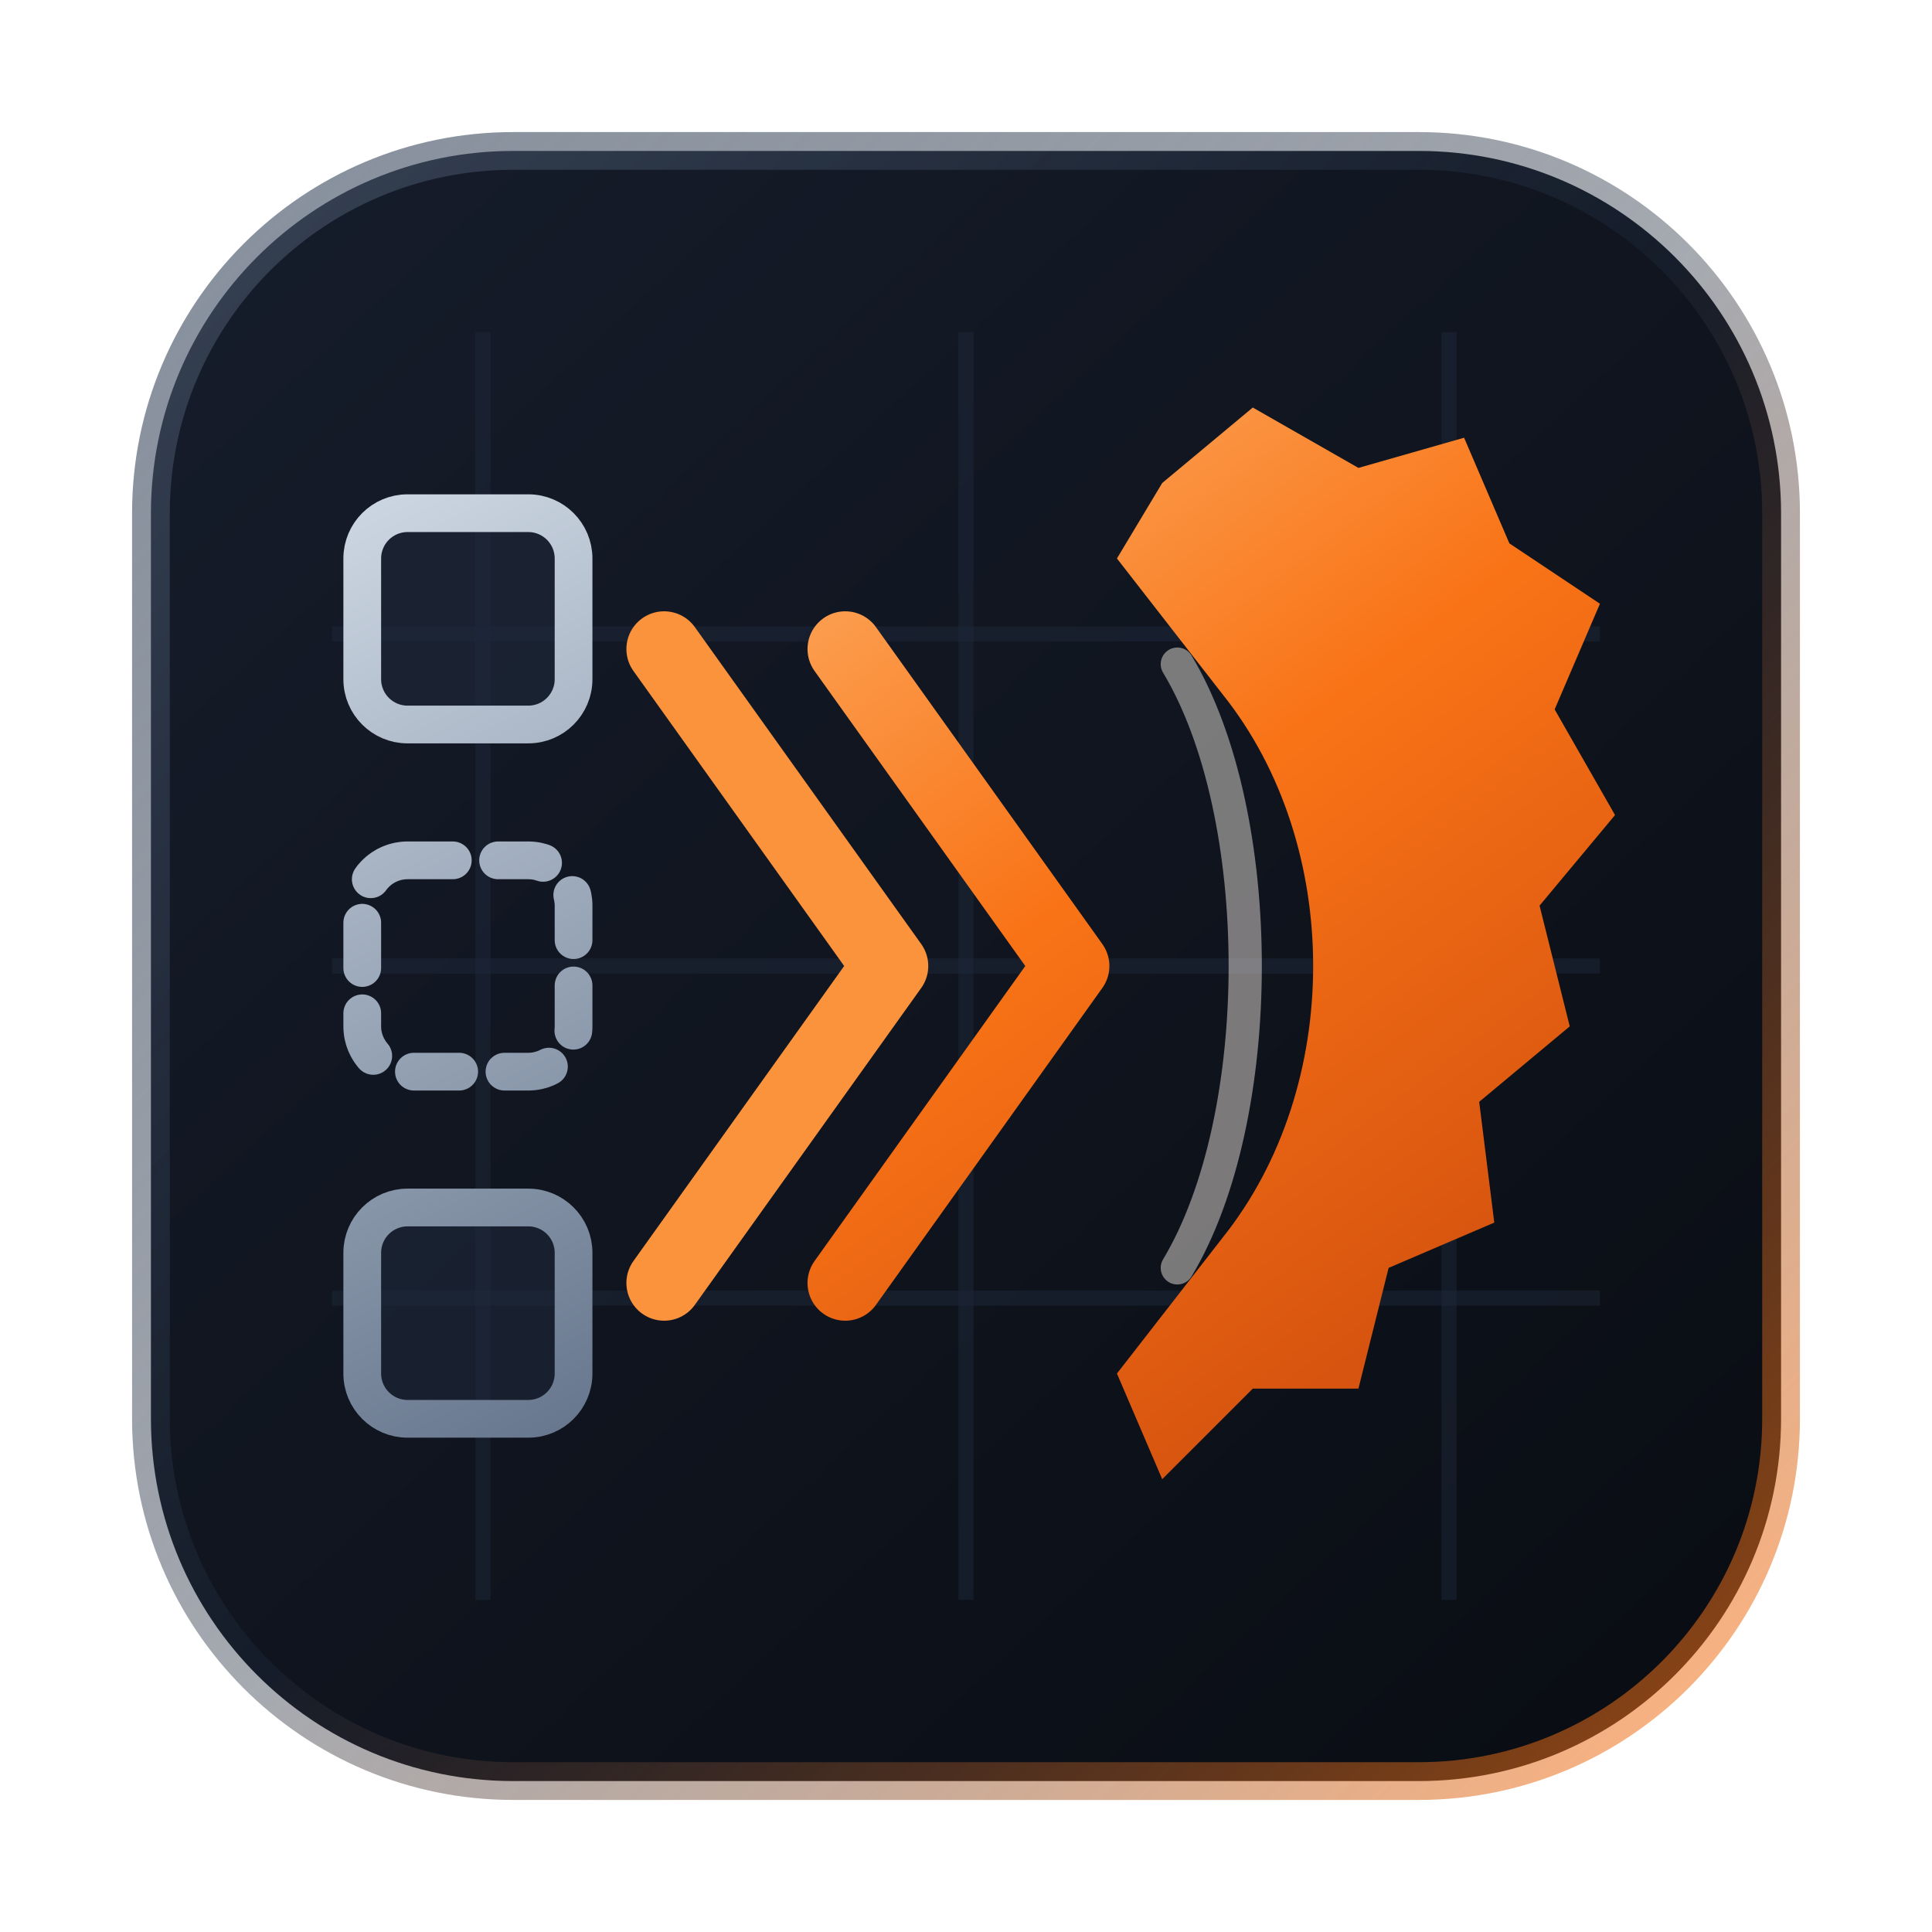
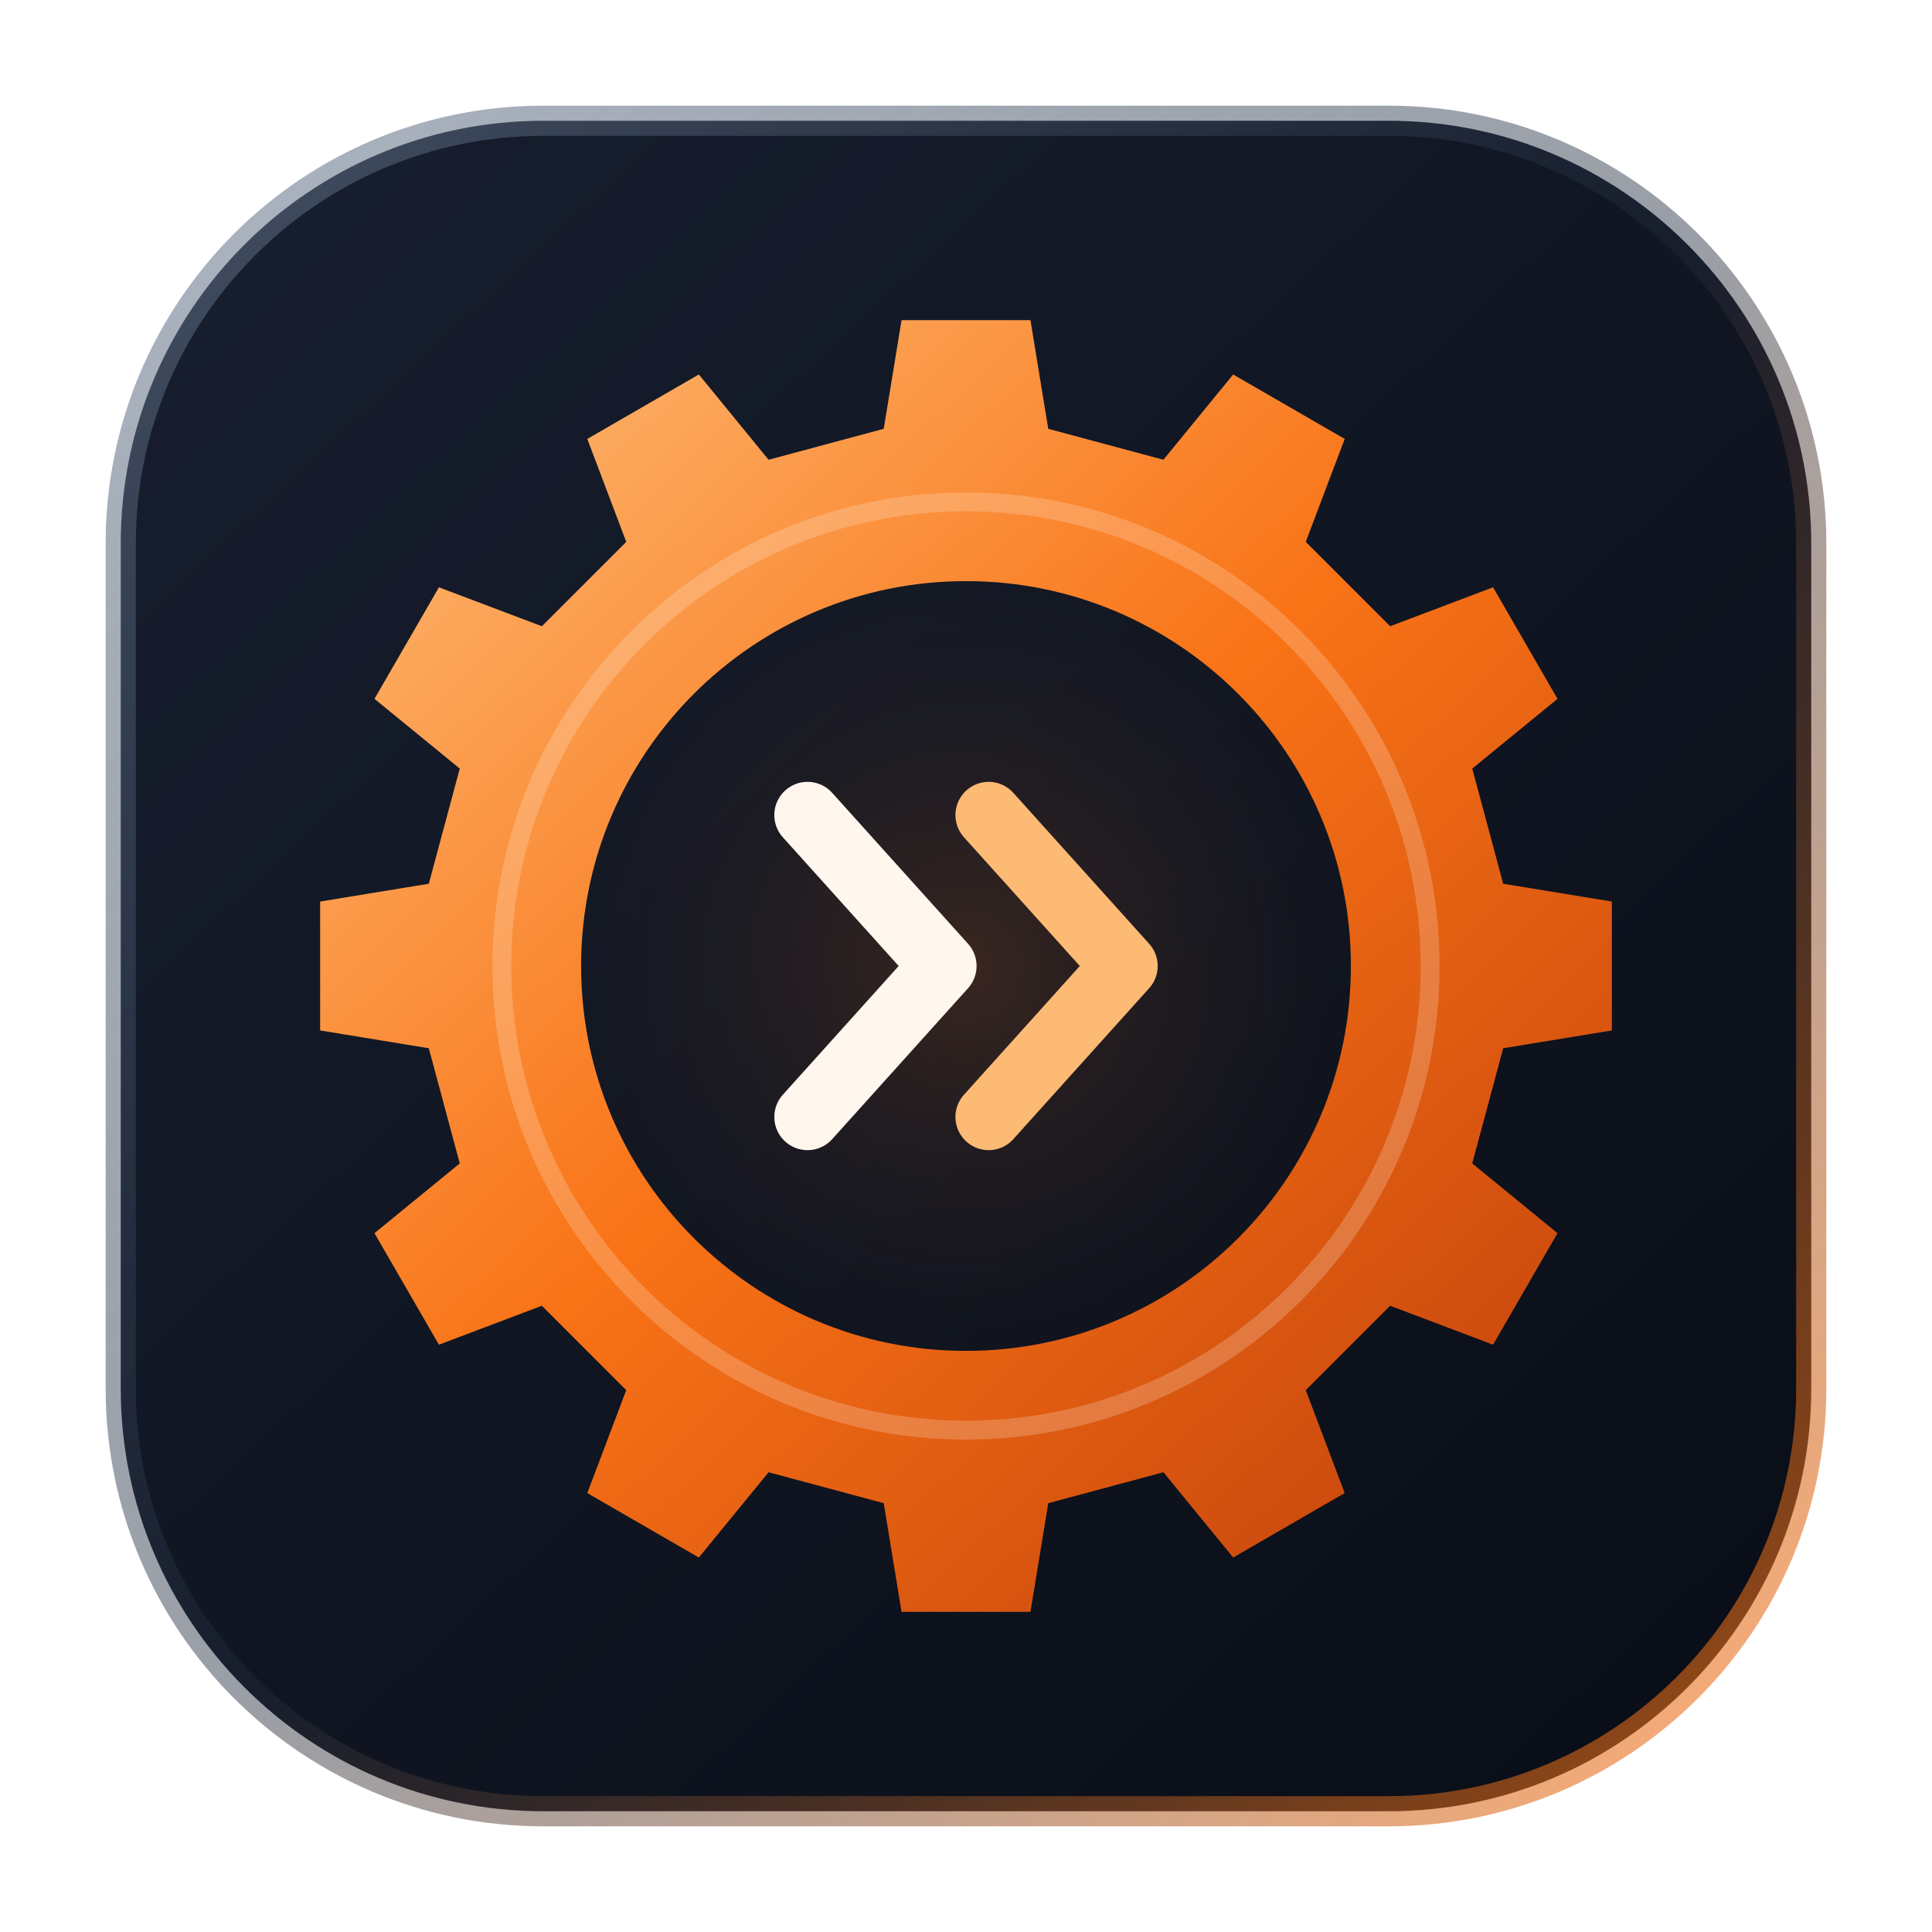
<svg xmlns="http://www.w3.org/2000/svg" viewBox="0 0 128 128" fill="none">
  <defs>
    <linearGradient id="bg" x1="12" y1="8" x2="116" y2="120" gradientUnits="userSpaceOnUse">
-       <stop offset="0%" stop-color="#161D2B" />
-       <stop offset="100%" stop-color="#090C12" />
+       <stop offset="0%" stop-color="#171E2E" />
+       <stop offset="100%" stop-color="#090D16" />
    </linearGradient>
-     <linearGradient id="rim" x1="14" y1="14" x2="114" y2="114" gradientUnits="userSpaceOnUse">
-       <stop offset="0%" stop-color="#475569" stop-opacity="0.65" />
-       <stop offset="50%" stop-color="#1E293B" stop-opacity="0.4" />
-       <stop offset="100%" stop-color="#F97316" stop-opacity="0.55" />
+     <linearGradient id="rim" x1="12" y1="12" x2="116" y2="116" gradientUnits="userSpaceOnUse">
+       <stop offset="0%" stop-color="#64748B" stop-opacity="0.55" />
+       <stop offset="50%" stop-color="#1E293B" stop-opacity="0.45" />
+       <stop offset="100%" stop-color="#F97316" stop-opacity="0.6" />
    </linearGradient>
-     <linearGradient id="copper" x1="48" y1="24" x2="108" y2="104" gradientUnits="userSpaceOnUse">
+     <linearGradient id="copper" x1="26" y1="24" x2="102" y2="104" gradientUnits="userSpaceOnUse">
      <stop offset="0%" stop-color="#FDBA74" />
-       <stop offset="42%" stop-color="#F97316" />
+       <stop offset="48%" stop-color="#F97316" />
      <stop offset="100%" stop-color="#C2410C" />
    </linearGradient>
-     <linearGradient id="steel" x1="20" y1="36" x2="48" y2="92" gradientUnits="userSpaceOnUse">
-       <stop offset="0%" stop-color="#CBD5E1" />
-       <stop offset="100%" stop-color="#64748B" />
-     </linearGradient>
+     <radialGradient id="coreGlow" cx="50%" cy="50%" r="50%">
+       <stop offset="0%" stop-color="#F97316" stop-opacity="0.18" />
+       <stop offset="100%" stop-color="#090D16" stop-opacity="0" />
+     </radialGradient>
  </defs>
-   <rect x="10" y="10" width="108" height="108" rx="24" fill="url(#bg)" stroke="url(#rim)" stroke-width="2.5" />
-   <path d="M32 22V106M64 22V106M96 22V106" stroke="#1E293B" stroke-width="1" stroke-opacity="0.5" />
-   <path d="M22 42H106M22 64H106M22 86H106" stroke="#1E293B" stroke-width="1" stroke-opacity="0.5" />
-   <g stroke="url(#steel)" stroke-width="2.5" stroke-linecap="round" stroke-linejoin="round">
-     <rect x="24" y="34" width="14" height="14" rx="3" fill="#1E293B" fill-opacity="0.6" />
-     <rect x="24" y="57" width="14" height="14" rx="3" stroke-dasharray="3 3" />
-     <rect x="24" y="80" width="14" height="14" rx="3" fill="#1E293B" fill-opacity="0.6" />
-   </g>
-   <path d="M44 43L59 64L44 85" stroke="#FB923C" stroke-width="5" stroke-linecap="round" stroke-linejoin="round" />
-   <path d="M56 43L71 64L56 85" stroke="url(#copper)" stroke-width="5" stroke-linecap="round" stroke-linejoin="round" />
-   <path d="M77 32L83 27L90 31L97 29L100 36L106 40L103 47L107 54L102 60L104 68L98 73L99 81L92 84L90 92L83 92L77 98L74 91L81 82C89 72 89 56 81 46L74 37L77 32Z" fill="url(#copper)" />
-   <path d="M78 44C84 54 84 74 78 84" stroke="#FFF7ED" stroke-opacity="0.45" stroke-width="2.2" stroke-linecap="round" />
+   <rect x="8" y="8" width="112" height="112" rx="28" fill="url(#bg)" stroke="url(#rim)" stroke-width="2" />
+   <circle cx="64" cy="64" r="34" fill="url(#coreGlow)" />
+   <path fill-rule="evenodd" fill="url(#copper)" d="M 50.92,30.46 L 58.55,28.41 L 59.73,21.21 L 68.27,21.21 L 69.45,28.41 L 69.45,28.41 L 77.08,30.46 L 81.70,24.81 L 89.09,29.08 L 86.51,35.90 L 86.51,35.90 L 92.10,41.49 L 98.92,38.91 L 103.19,46.30 L 97.54,50.92 L 97.54,50.92 L 99.59,58.55 L 106.79,59.73 L 106.79,68.27 L 99.59,69.45 L 99.59,69.45 L 97.54,77.08 L 103.19,81.70 L 98.92,89.09 L 92.10,86.51 L 92.10,86.51 L 86.51,92.10 L 89.09,98.92 L 81.70,103.19 L 77.08,97.54 L 77.08,97.54 L 69.45,99.59 L 68.27,106.79 L 59.73,106.79 L 58.55,99.59 L 58.55,99.59 L 50.92,97.54 L 46.30,103.19 L 38.91,98.92 L 41.49,92.10 L 41.49,92.10 L 35.90,86.51 L 29.08,89.09 L 24.81,81.70 L 30.46,77.08 L 30.46,77.08 L 28.41,69.45 L 21.21,68.27 L 21.21,59.73 L 28.41,58.55 L 28.41,58.55 L 30.46,50.92 L 24.81,46.30 L 29.08,38.91 L 35.90,41.49 L 35.90,41.49 L 41.49,35.90 L 38.91,29.08 L 46.30,24.81 L 50.92,30.46 Z M 89.50,64.00 A 25.50,25.50 0 1,0 38.50,64.00 A 25.50,25.50 0 1,0 89.50,64.00 Z" />
+   <circle cx="64" cy="64" r="30.75" stroke="#FFF7ED" stroke-opacity="0.22" stroke-width="1.25" />
+   <path d="M53.5 54L62.5 64L53.5 74" stroke="#FFF7ED" stroke-width="4.4" stroke-linecap="round" stroke-linejoin="round" />
+   <path d="M65.5 54L74.5 64L65.5 74" stroke="#FDBA74" stroke-width="4.4" stroke-linecap="round" stroke-linejoin="round" />
</svg>
